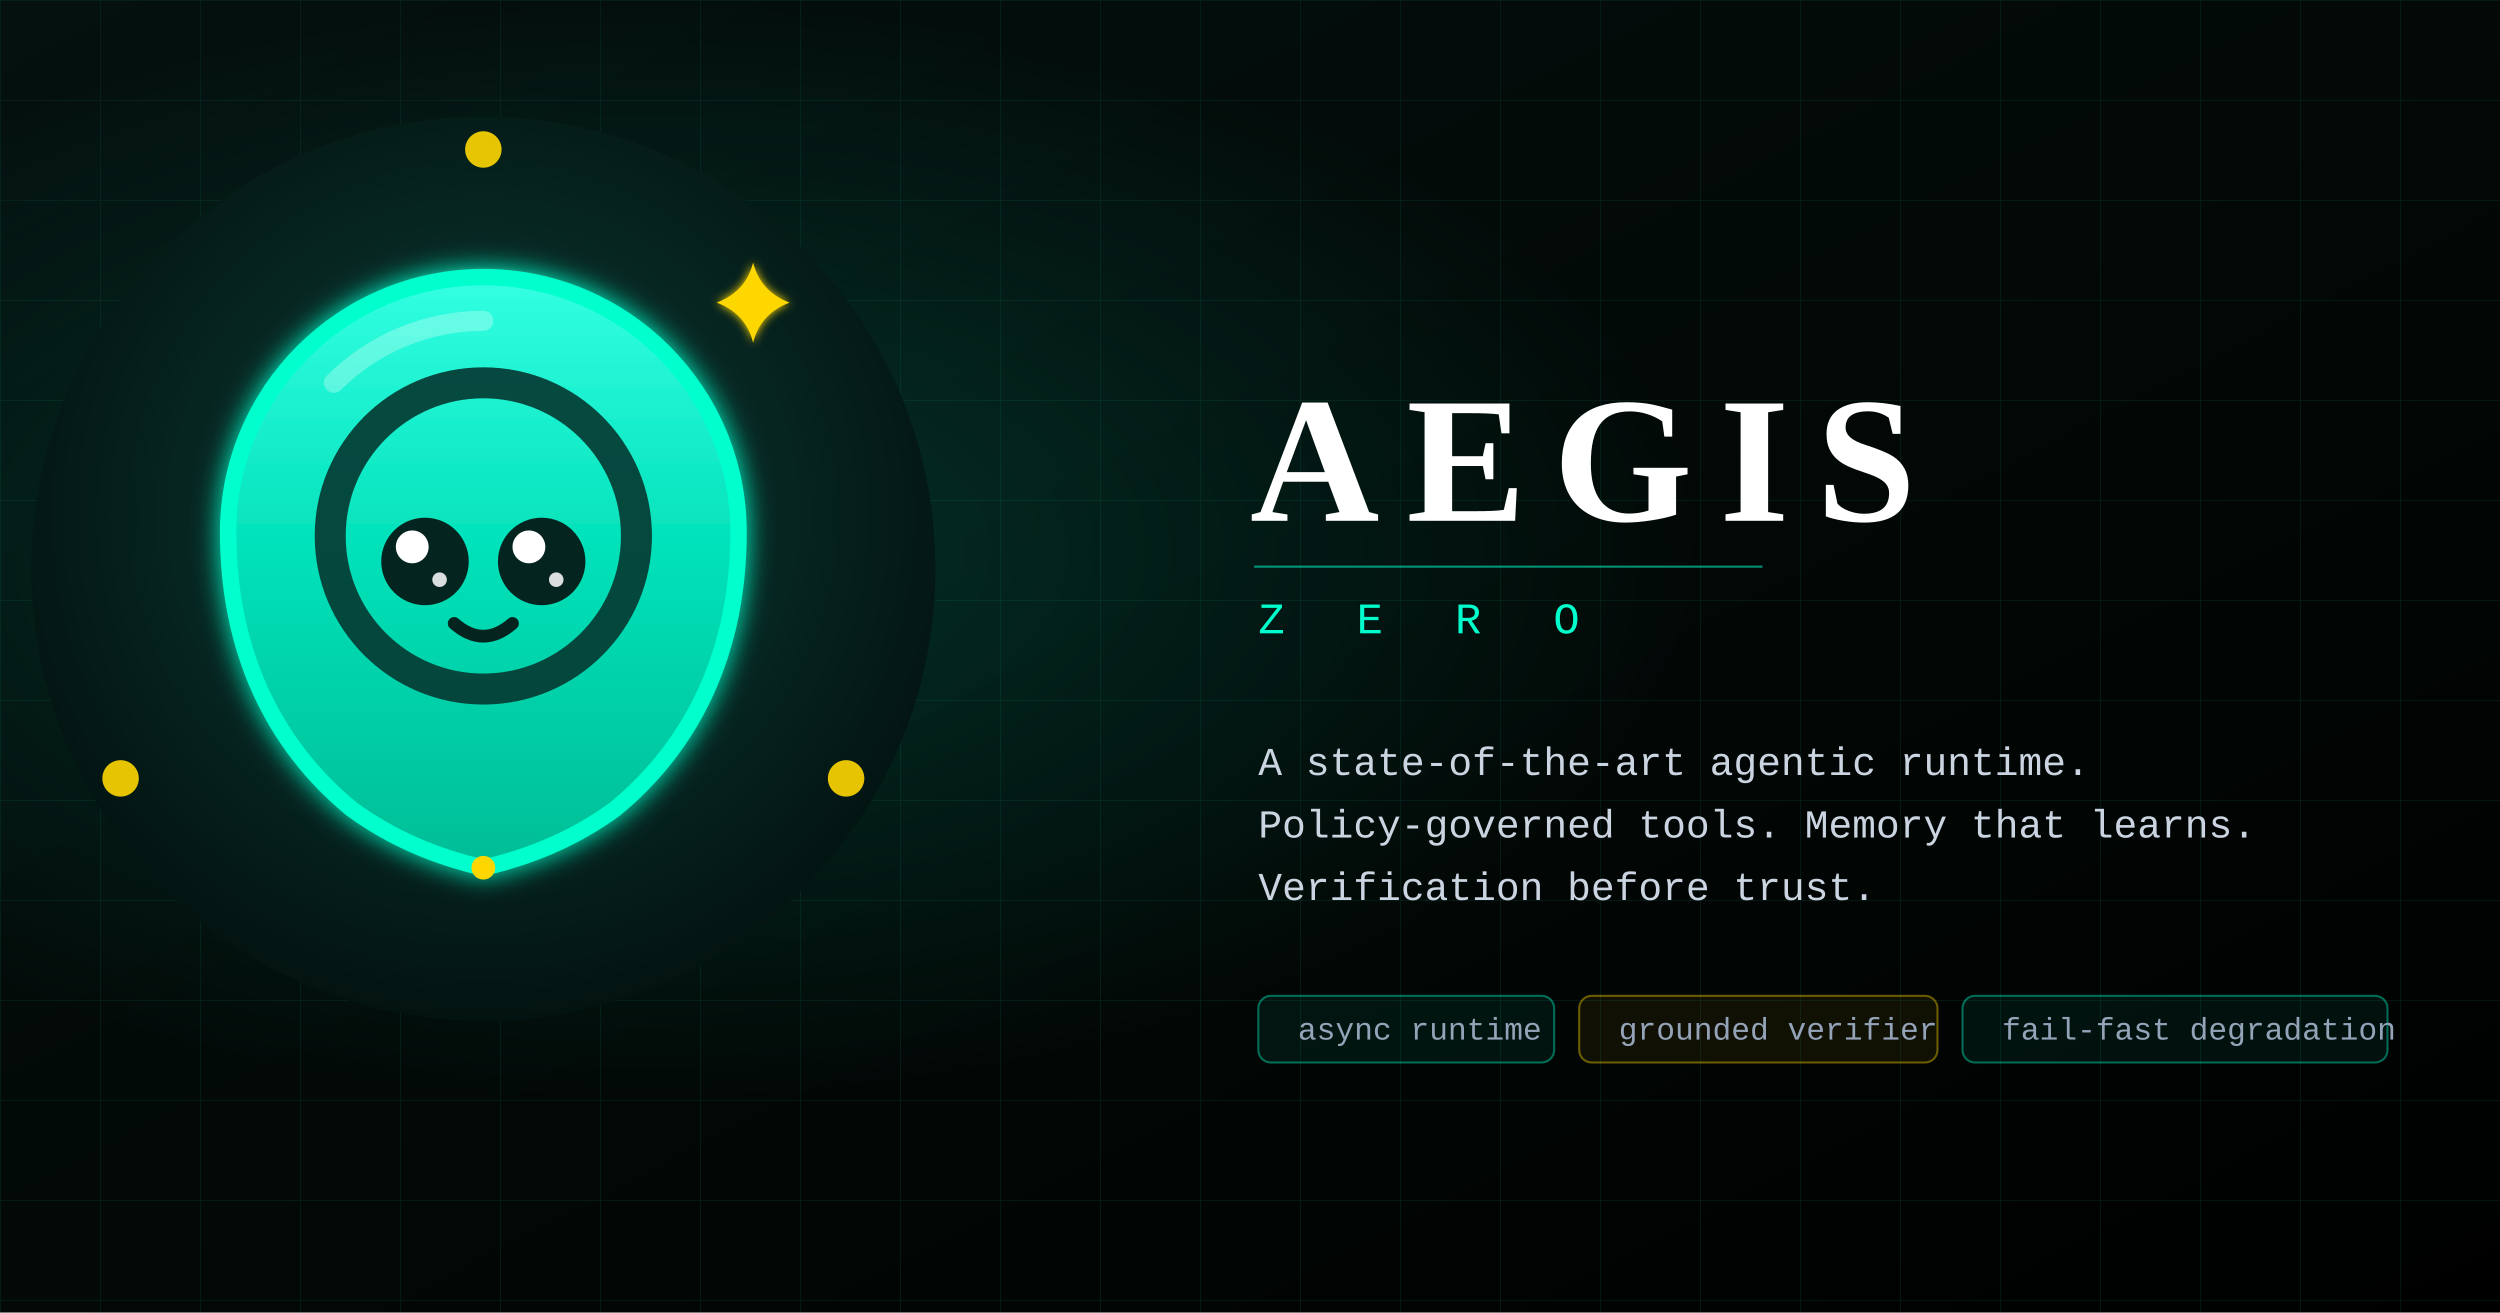
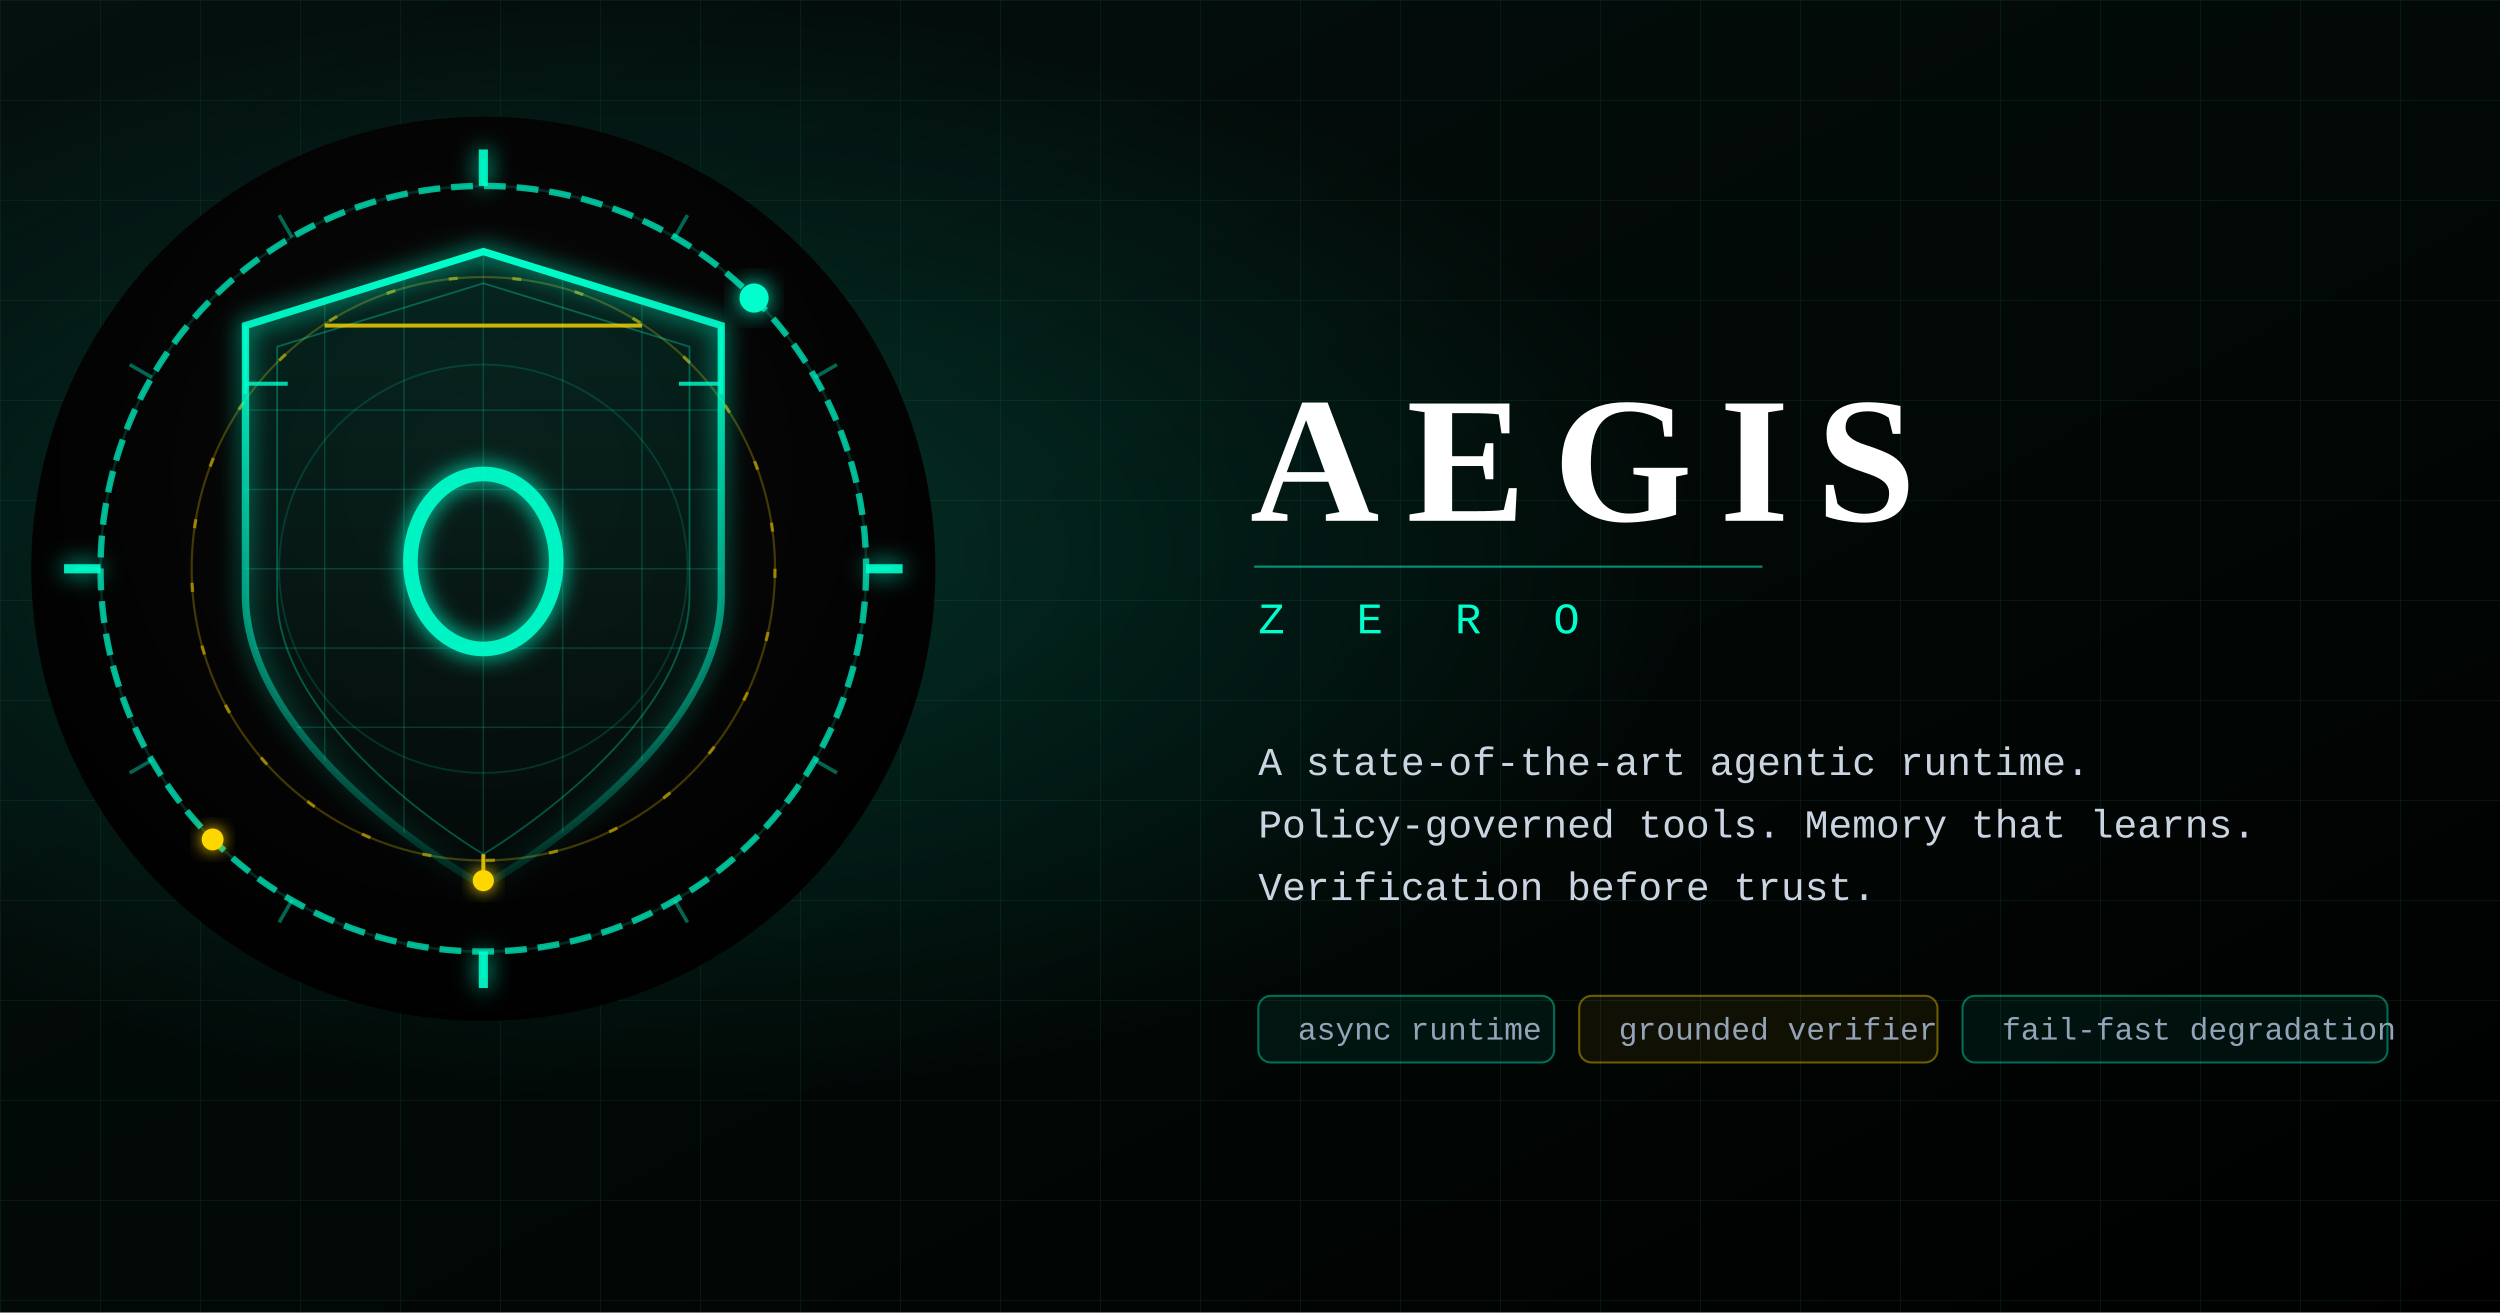
<svg xmlns="http://www.w3.org/2000/svg" viewBox="0 0 1200 630" width="1200" height="630" font-family="Georgia, 'Times New Roman', serif">
  <defs>
    <linearGradient id="bg" x1="0" y1="0" x2="1" y2="1">
      <stop offset="0%" stop-color="#04110f" />
      <stop offset="55%" stop-color="#020806" />
      <stop offset="100%" stop-color="#000000" />
    </linearGradient>
    <radialGradient id="glow" cx="26%" cy="42%" r="42%">
      <stop offset="0%" stop-color="#00ffcc" stop-opacity="0.16" />
      <stop offset="100%" stop-color="#00ffcc" stop-opacity="0" />
    </radialGradient>
-     <radialGradient id="field" cx="50%" cy="44%" r="62%">
-       <stop offset="0%" stop-color="#0d3f36" />
-       <stop offset="55%" stop-color="#062420" />
-       <stop offset="100%" stop-color="#020e0c" />
+     <radialGradient id="field" cx="50%" cy="40%" r="62%">
+       <stop offset="0%" stop-color="#0a0a0a" />
+       <stop offset="100%" stop-color="#000000" />
    </radialGradient>
-     <linearGradient id="body" x1="0" y1="0" x2="0" y2="1">
-       <stop offset="0%" stop-color="#33ffe3" />
-       <stop offset="48%" stop-color="#00e0b8" />
-       <stop offset="100%" stop-color="#00bd96" />
+     <linearGradient id="shieldFill" x1="0" y1="0" x2="0" y2="1">
+       <stop offset="0%" stop-color="#00ffcc" stop-opacity="0.12" />
+       <stop offset="100%" stop-color="#00ffcc" stop-opacity="0.02" />
+     </linearGradient>
+     <linearGradient id="shieldStroke" x1="0" y1="0" x2="0" y2="1">
+       <stop offset="0%" stop-color="#00ffcc" />
+       <stop offset="60%" stop-color="#00ffcc" stop-opacity="0.5" />
+       <stop offset="100%" stop-color="#00ffcc" stop-opacity="0.1" />
    </linearGradient>
    <pattern id="grid" width="48" height="48" patternUnits="userSpaceOnUse">
      <path d="M48 0 L0 0 0 48" fill="none" stroke="#0c3b34" stroke-width="0.6" opacity="0.5" />
    </pattern>
-     <filter id="aura" x="-40%" y="-40%" width="180%" height="180%">
-       <feGaussianBlur stdDeviation="7" result="b" />
+     <clipPath id="sc">
+       <path d="M 256 82 L 386.5 122.6 L 386.5 270.5 C 386.5 357.5 256 430 256 430 C 256 430 125.5 357.5 125.5 270.5 L 125.5 122.6 Z" />
+     </clipPath>
+     <filter id="cg" x="-50%" y="-50%" width="200%" height="200%">
+       <feGaussianBlur stdDeviation="6" result="b" />
      <feMerge>
        <feMergeNode in="b" />
        <feMergeNode in="SourceGraphic" />
      </feMerge>
    </filter>
-     <filter id="sparkle" x="-80%" y="-80%" width="260%" height="260%">
-       <feGaussianBlur stdDeviation="2.5" result="b" />
+     <filter id="gg" x="-50%" y="-50%" width="200%" height="200%">
+       <feGaussianBlur stdDeviation="4.5" result="b" />
      <feMerge>
        <feMergeNode in="b" />
        <feMergeNode in="SourceGraphic" />
      </feMerge>
    </filter>
  </defs>
  <rect width="1200" height="630" fill="url(#bg)" />
  <rect width="1200" height="630" fill="url(#grid)" />
  <rect width="1200" height="630" fill="url(#glow)" />
  <g transform="translate(8,49) scale(0.875)">
    <circle cx="256" cy="256" r="248" fill="url(#field)" />
-     <circle cx="256" cy="26" r="10" fill="#ffd700" opacity="0.9" />
-     <circle cx="57" cy="371" r="10" fill="#ffd700" opacity="0.9" />
-     <circle cx="455" cy="371" r="10" fill="#ffd700" opacity="0.9" />
-     <g filter="url(#aura)">
-       <path d="M 116 236                A 140 140 0 0 1 396 236                C 396 300 372 352 328 388                C 306 404 282 414 256 420                C 230 414 206 404 184 388                C 140 352 116 300 116 236 Z" fill="url(#body)" stroke="#00ffcc" stroke-width="9" stroke-linejoin="round" />
+     <circle cx="256" cy="256" r="210" fill="none" stroke="#00ffcc" stroke-width="1.5" stroke-opacity="0.15" />
+     <circle cx="256" cy="256" r="210" fill="none" stroke="#00ffcc" stroke-width="3.5" stroke-opacity="0.7" stroke-dasharray="12 6" />
+     <g stroke="#00ffcc" stroke-opacity="0.4" stroke-width="2">
+       <line x1="256" y1="46" x2="256" y2="32" transform="rotate(0,256,256)" />
+       <line x1="256" y1="46" x2="256" y2="32" transform="rotate(30,256,256)" />
+       <line x1="256" y1="46" x2="256" y2="32" transform="rotate(60,256,256)" />
+       <line x1="256" y1="46" x2="256" y2="32" transform="rotate(90,256,256)" />
+       <line x1="256" y1="46" x2="256" y2="32" transform="rotate(120,256,256)" />
+       <line x1="256" y1="46" x2="256" y2="32" transform="rotate(150,256,256)" />
+       <line x1="256" y1="46" x2="256" y2="32" transform="rotate(180,256,256)" />
+       <line x1="256" y1="46" x2="256" y2="32" transform="rotate(210,256,256)" />
+       <line x1="256" y1="46" x2="256" y2="32" transform="rotate(240,256,256)" />
+       <line x1="256" y1="46" x2="256" y2="32" transform="rotate(270,256,256)" />
+       <line x1="256" y1="46" x2="256" y2="32" transform="rotate(300,256,256)" />
+       <line x1="256" y1="46" x2="256" y2="32" transform="rotate(330,256,256)" />
    </g>
-     <path d="M 174 154 A 116 116 0 0 1 256 120" fill="none" stroke="#ffffff" stroke-opacity="0.28" stroke-width="11" stroke-linecap="round" />
-     <circle cx="256" cy="238" r="84" fill="none" stroke="#053b33" stroke-opacity="0.92" stroke-width="17" />
-     <circle cx="224" cy="252" r="24" fill="#04241f" />
-     <circle cx="288" cy="252" r="24" fill="#04241f" />
-     <circle cx="217" cy="244" r="9" fill="#ffffff" />
-     <circle cx="281" cy="244" r="9" fill="#ffffff" />
-     <circle cx="232" cy="262" r="4" fill="#ffffff" opacity="0.85" />
-     <circle cx="296" cy="262" r="4" fill="#ffffff" opacity="0.85" />
-     <path d="M 240 286 Q 256 300 272 286" fill="none" stroke="#04241f" stroke-width="7" stroke-linecap="round" />
-     <g filter="url(#sparkle)">
-       <path d="M 404 88 Q 408 104 424 110 Q 408 116 404 132 Q 400 116 384 110 Q 400 104 404 88 Z" fill="#ffd700" />
+     <g stroke="#00ffcc" stroke-width="5" stroke-opacity="0.9" filter="url(#cg)">
+       <line x1="256" y1="46" x2="256" y2="26" transform="rotate(0,256,256)" />
+       <line x1="256" y1="46" x2="256" y2="26" transform="rotate(90,256,256)" />
+       <line x1="256" y1="46" x2="256" y2="26" transform="rotate(180,256,256)" />
+       <line x1="256" y1="46" x2="256" y2="26" transform="rotate(270,256,256)" />
    </g>
-     <circle cx="256" cy="420" r="6.5" fill="#ffd700" />
+     <circle cx="256" cy="256" r="160" fill="none" stroke="#ffd700" stroke-width="1.2" stroke-opacity="0.25" />
+     <circle cx="256" cy="256" r="160" fill="none" stroke="#ffd700" stroke-width="1.8" stroke-opacity="0.5" stroke-dasharray="5 30" />
+     <circle cx="256" cy="256" r="112" fill="none" stroke="#00ffcc" stroke-width="1" stroke-opacity="0.15" />
+     <circle cx="404.5" cy="107.5" r="8" fill="#00ffcc" filter="url(#cg)" />
+     <circle cx="107.5" cy="404.5" r="6" fill="#ffd700" filter="url(#gg)" />
+     <path d="M 256 82 L 386.5 122.6 L 386.5 270.5 C 386.5 357.5 256 430 256 430 C 256 430 125.5 357.5 125.5 270.5 L 125.5 122.6 Z" fill="url(#shieldFill)" />
+     <g clip-path="url(#sc)" stroke="#00ffcc" stroke-width="0.8" stroke-opacity="0.18">
+       <line x1="125.5" y1="169" x2="386.5" y2="169" />
+       <line x1="125.5" y1="212.5" x2="386.5" y2="212.5" />
+       <line x1="125.5" y1="256" x2="386.5" y2="256" />
+       <line x1="125.5" y1="299.5" x2="386.5" y2="299.5" />
+       <line x1="125.5" y1="343" x2="386.5" y2="343" />
+       <line x1="169" y1="82" x2="169" y2="430" />
+       <line x1="212.5" y1="82" x2="212.5" y2="430" />
+       <line x1="256" y1="82" x2="256" y2="430" />
+       <line x1="299.5" y1="82" x2="299.5" y2="430" />
+       <line x1="343" y1="82" x2="343" y2="430" />
+     </g>
+     <path d="M 256 82 L 386.5 122.6 L 386.5 270.5 C 386.5 357.5 256 430 256 430 C 256 430 125.5 357.5 125.5 270.5 L 125.5 122.6 Z" fill="none" stroke="url(#shieldStroke)" stroke-width="4" filter="url(#cg)" />
+     <path d="M 256 99.4 L 369.1 134.2 L 369.1 270.5 C 369.1 345.9 256 412.6 256 412.6 C 256 412.6 142.9 345.9 142.9 270.5 L 142.9 134.2 Z" fill="none" stroke="#00ffcc" stroke-width="1" stroke-opacity="0.3" />
+     <line x1="169" y1="122.6" x2="343" y2="122.6" stroke="#ffd700" stroke-width="2.2" stroke-opacity="0.8" />
+     <g stroke="#00ffcc" stroke-width="2.2" stroke-opacity="0.8">
+       <path d="M 125.5 154.5 L 148.7 154.5" />
+       <path d="M 125.5 122.6 L 125.5 160.3" />
+       <path d="M 363.3 154.5 L 386.5 154.5" />
+       <path d="M 386.5 122.6 L 386.5 160.3" />
+     </g>
+     <ellipse cx="256" cy="252" rx="40" ry="48" fill="none" stroke="#00ffcc" stroke-width="8" opacity="0.95" filter="url(#cg)" />
+     <line x1="256" y1="412.6" x2="256" y2="422.7" stroke="#ffd700" stroke-width="2.2" stroke-opacity="0.8" />
+     <circle cx="256" cy="427.1" r="5.8" fill="#ffd700" filter="url(#gg)" />
  </g>
  <text x="600" y="250" font-size="86" font-weight="900" fill="#ffffff" letter-spacing="13">AEGIS</text>
  <line x1="602" y1="272" x2="846" y2="272" stroke="#00ffcc" stroke-width="1" stroke-opacity="0.55" />
  <text x="604" y="304" font-family="'Courier New', monospace" font-size="21" fill="#00ffcc" letter-spacing="11">Z E R O</text>
  <text x="604" y="372" font-family="'Courier New', monospace" font-size="19" fill="#cbd5e1">A state-of-the-art agentic runtime.</text>
  <text x="604" y="402" font-family="'Courier New', monospace" font-size="19" fill="#cbd5e1">Policy-governed tools. Memory that learns.</text>
  <text x="604" y="432" font-family="'Courier New', monospace" font-size="19" fill="#cbd5e1">Verification before trust.</text>
  <g font-family="'Courier New', monospace" font-size="15" fill="#94a3b8">
    <rect x="604" y="478" width="142" height="32" rx="6" fill="#00ffcc" fill-opacity="0.06" stroke="#00ffcc" stroke-opacity="0.4" />
    <text x="623" y="499">async runtime</text>
    <rect x="758" y="478" width="172" height="32" rx="6" fill="#ffd700" fill-opacity="0.06" stroke="#ffd700" stroke-opacity="0.4" />
    <text x="777" y="499">grounded verifier</text>
    <rect x="942" y="478" width="204" height="32" rx="6" fill="#00ffcc" fill-opacity="0.06" stroke="#00ffcc" stroke-opacity="0.4" />
    <text x="961" y="499">fail-fast degradation</text>
  </g>
</svg>
